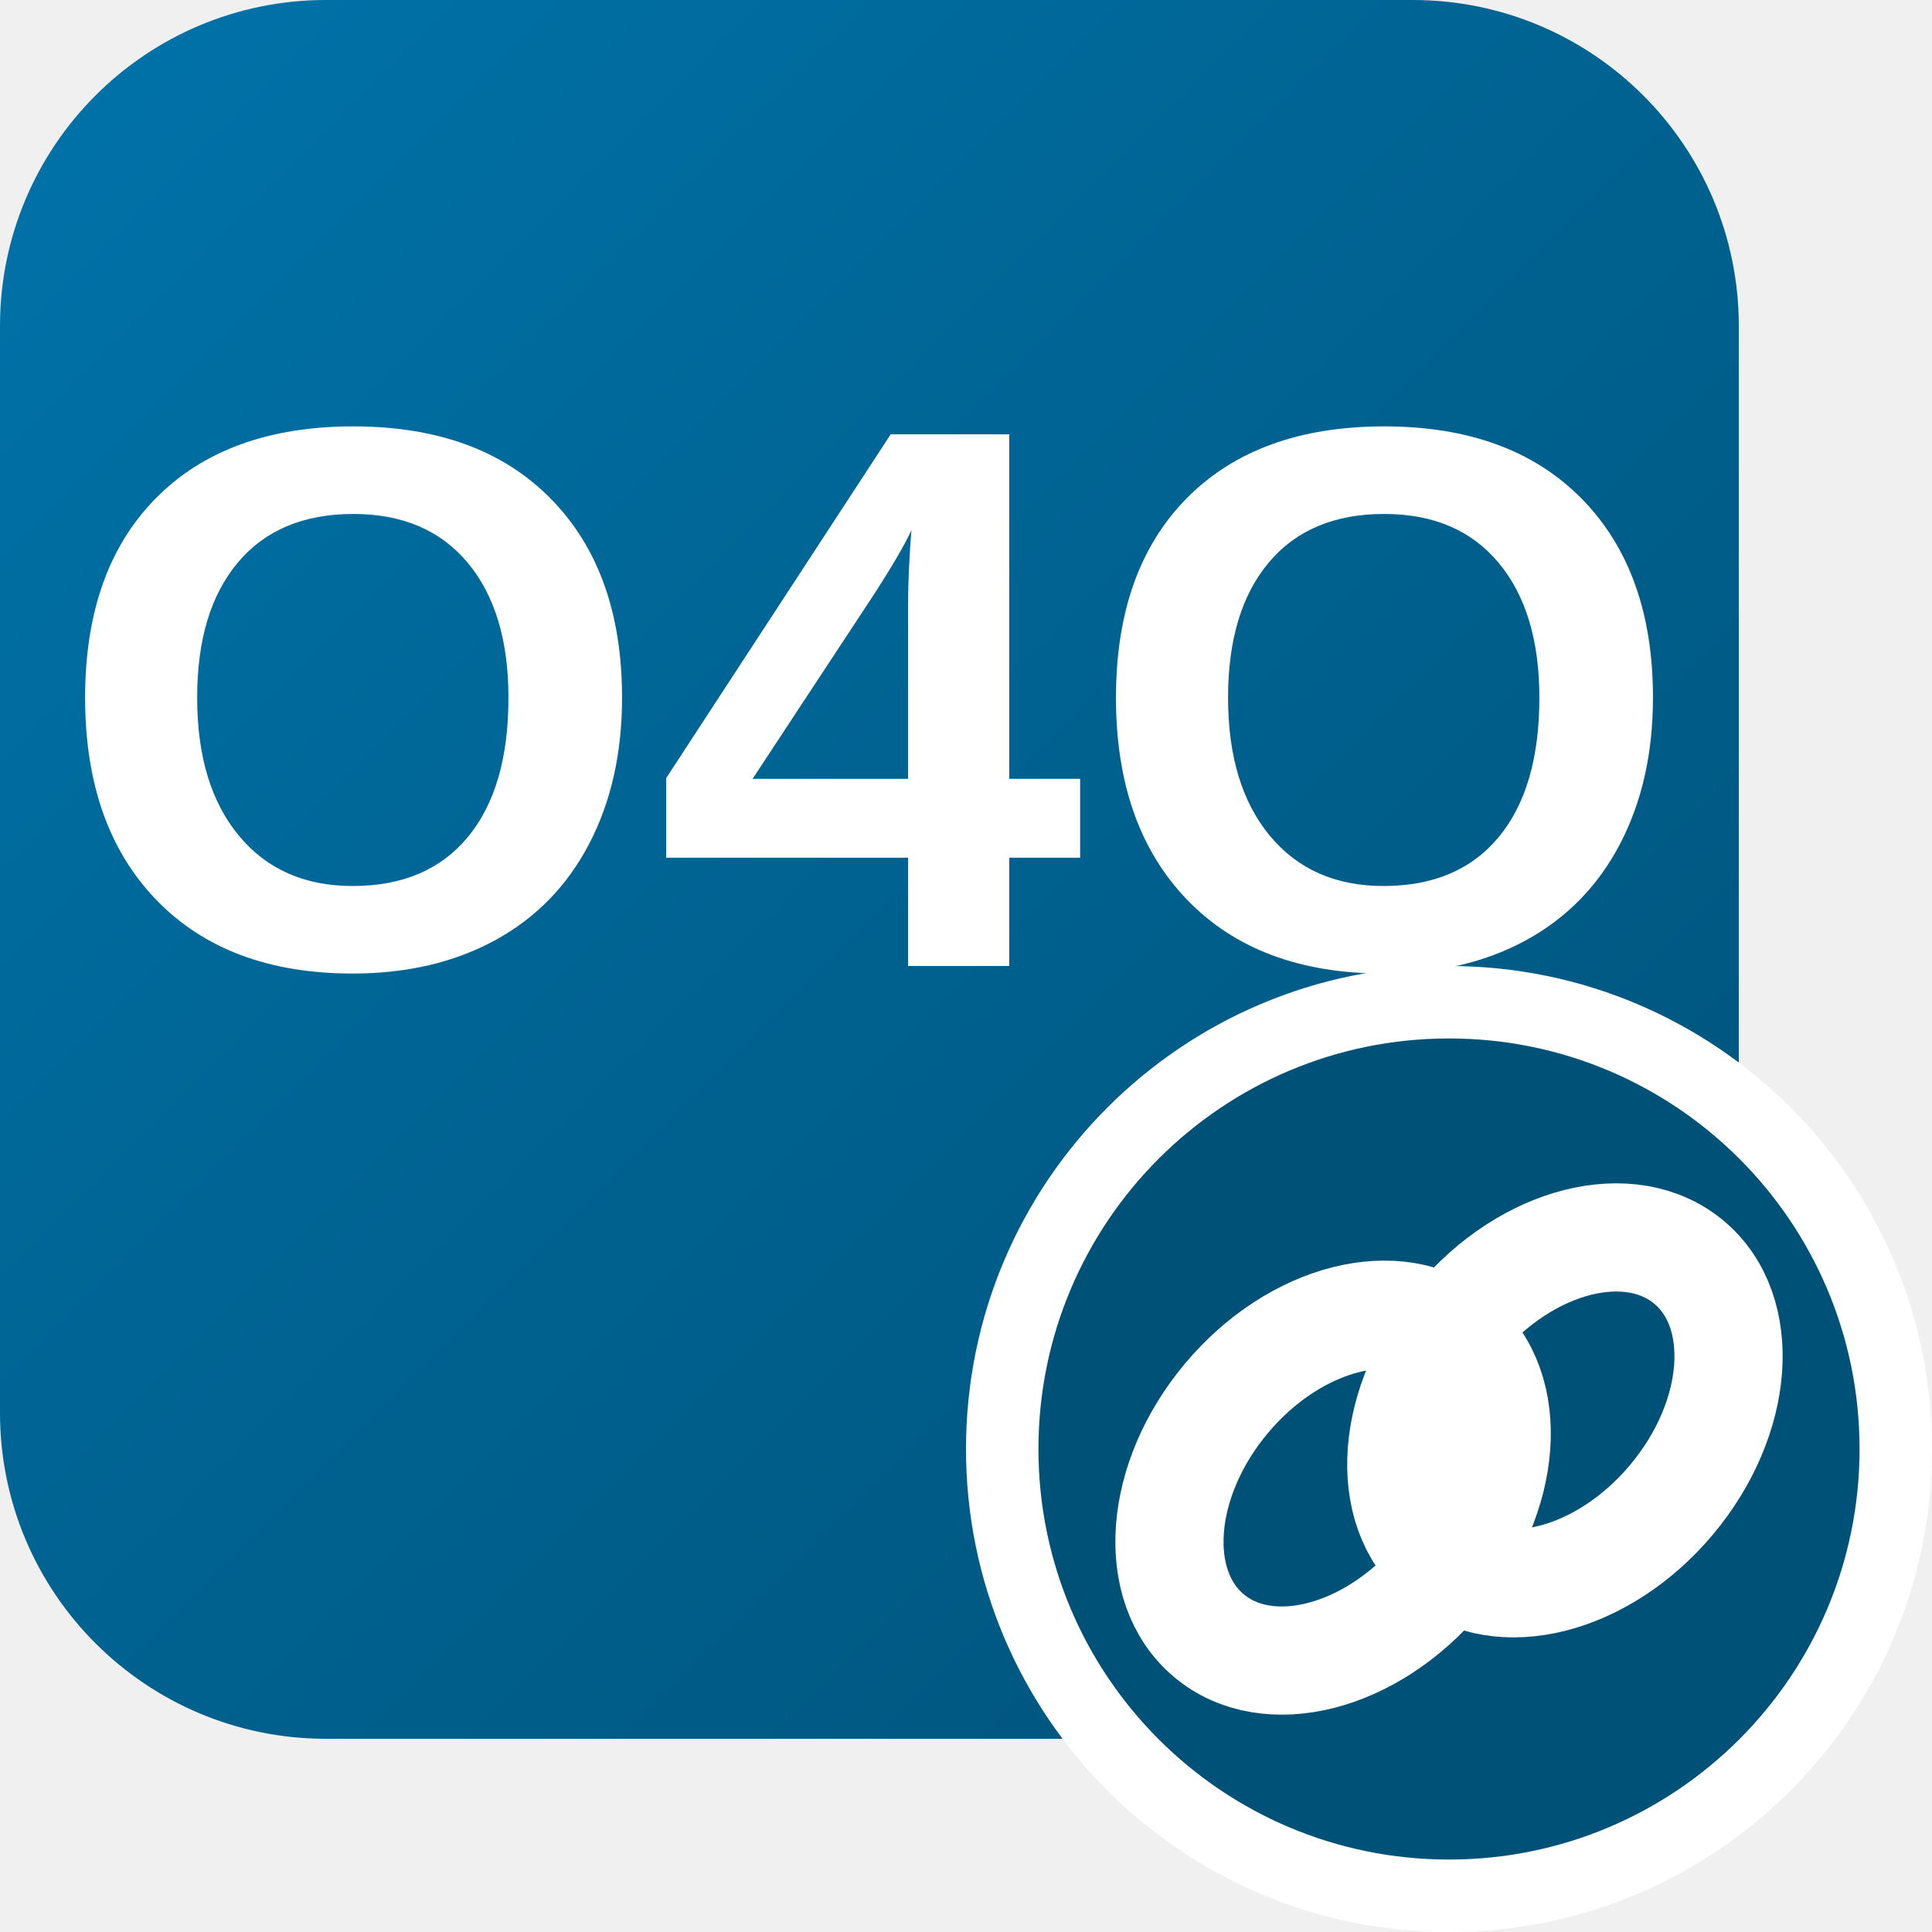
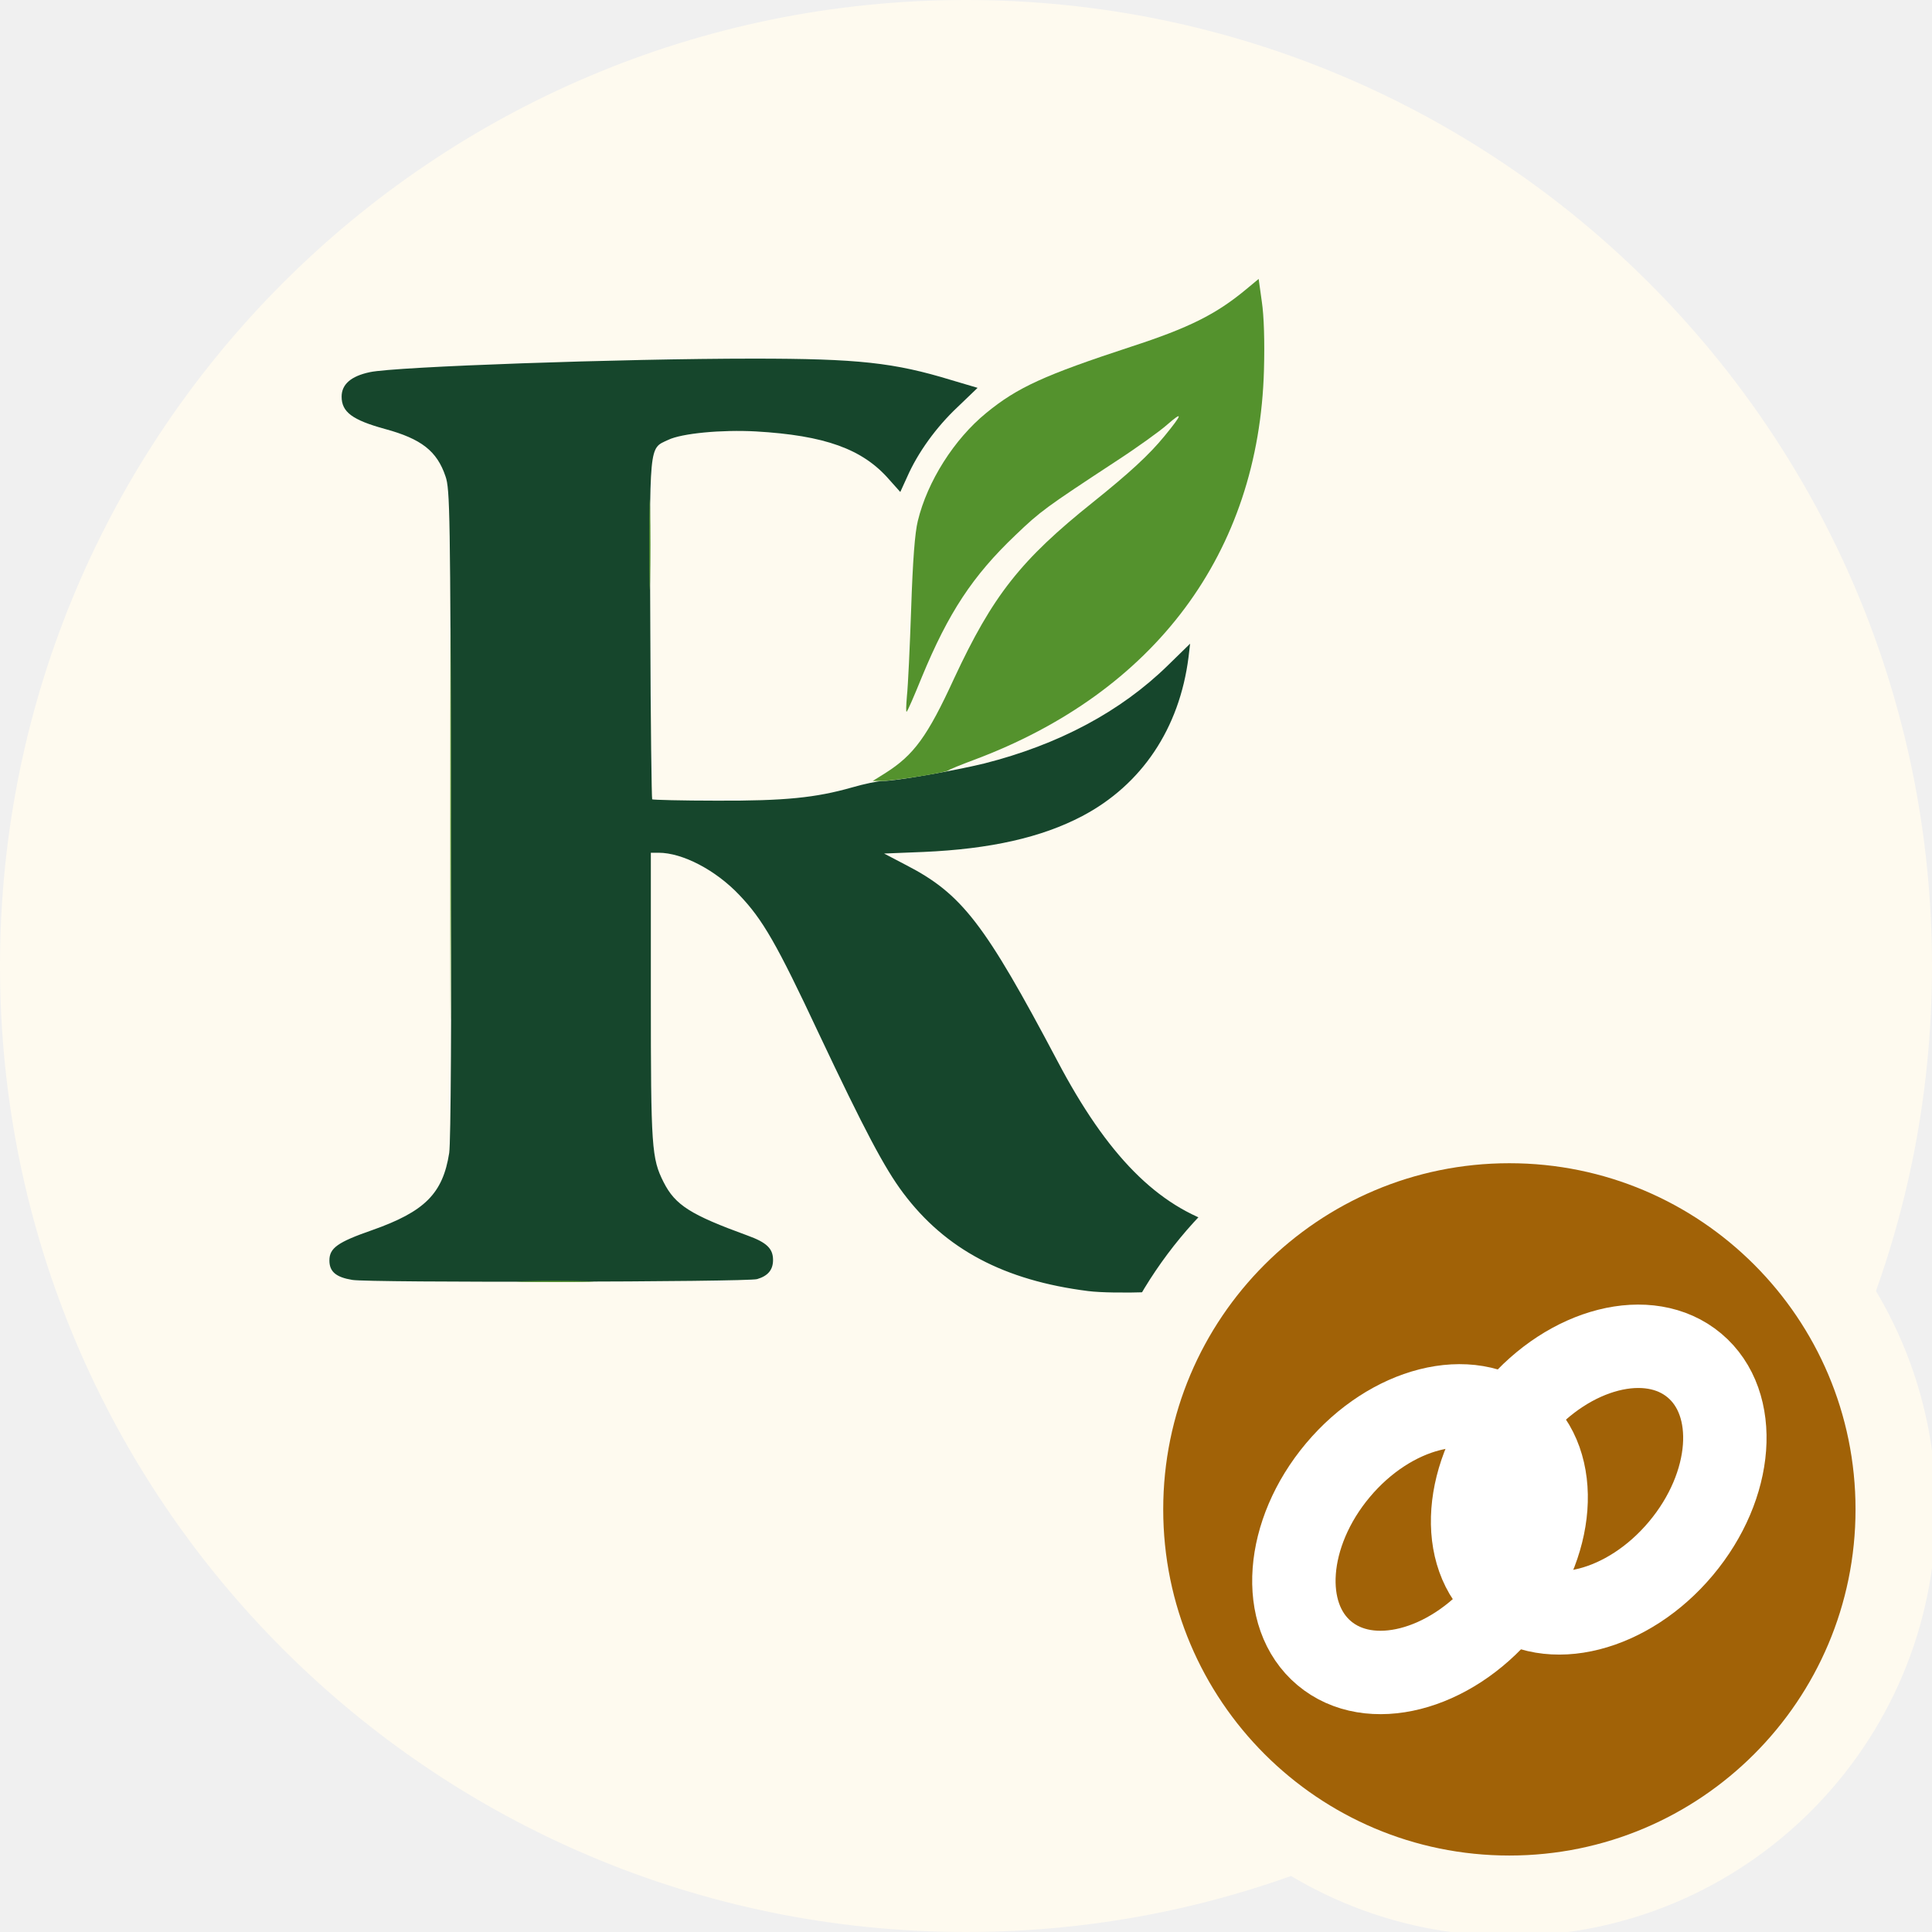
- <svg xmlns="http://www.w3.org/2000/svg" viewBox="0 0 40 40">
-   <defs>
-     <linearGradient id="o4o" x2="1" y2="1">
-       <stop stop-color="#0073aa" />
-       <stop offset="1" stop-color="#005177" />
-     </linearGradient>
-   </defs>
-   <rect width="36" height="36" rx="6.75" fill="url(#o4o)" />
+ <svg xmlns="http://www.w3.org/2000/svg" viewBox="0 0 48 48">
+   <circle cx="24" cy="24" r="24" fill="#fefaef" />
  <style>.compact{display:none}@media(max-width:20px){.regular{display:none}.compact{display:inline}}</style>
  <g class="regular">
-     <path transform="translate(2 -2)" fill="#fff" d="M10.879 16.445Q10.879 18.164 10.199 19.469Q9.52 20.773 8.254 21.465Q6.988 22.156 5.301 22.156Q2.707 22.156 1.234 20.629Q-0.238 19.102 -0.238 16.445Q-0.238 13.797 1.23 12.312Q2.699 10.828 5.316 10.828Q7.934 10.828 9.406 12.328Q10.879 13.828 10.879 16.445ZM8.527 16.445Q8.527 14.664 7.684 13.652Q6.84 12.641 5.316 12.641Q3.77 12.641 2.926 13.645Q2.082 14.648 2.082 16.445Q2.082 18.258 2.945 19.301Q3.809 20.344 5.301 20.344Q6.848 20.344 7.688 19.328Q8.527 18.312 8.527 16.445Z M18.895 19.758V22.0H16.801V19.758H11.793V18.109L16.441 10.992H18.895V18.125H20.363V19.758ZM16.801 14.523Q16.801 14.102 16.828 13.609Q16.855 13.117 16.871 12.977Q16.668 13.414 16.137 14.242L13.582 18.125H16.801Z M32.223 16.445Q32.223 18.164 31.543 19.469Q30.863 20.773 29.598 21.465Q28.332 22.156 26.645 22.156Q24.051 22.156 22.578 20.629Q21.105 19.102 21.105 16.445Q21.105 13.797 22.574 12.312Q24.043 10.828 26.66 10.828Q29.277 10.828 30.75 12.328Q32.223 13.828 32.223 16.445ZM29.871 16.445Q29.871 14.664 29.027 13.652Q28.184 12.641 26.66 12.641Q25.113 12.641 24.27 13.645Q23.426 14.648 23.426 16.445Q23.426 18.258 24.289 19.301Q25.152 20.344 26.645 20.344Q28.191 20.344 29.031 19.328Q29.871 18.312 29.871 16.445Z" />
-     <circle cx="30" cy="30" r="10" fill="#fff" />
-     <circle cx="30" cy="30" r="8.5" fill="#005177" />
-     <g transform="translate(23.6 23.6) scale(.8)" fill="#fff">
+     <g transform="translate(0 0) scale(0.066)" fill-rule="evenodd">
+       <path fill="#16462c" d="M409.6 486.0C378.0 482.0 355.9 470.3 340.0 449.1C333.0 439.8 325.4 425.4 308.2 389.0C292.4 355.3 287.1 346.1 278.3 336.9C269.4 327.5 256.9 321.0 247.9 321.0L245.0 321.0 L245.0 374.9C245.0 432.1 245.3 436.1 249.8 445.0C254.2 453.7 260.0 457.3 281.4 465.1C288.6 467.7 291.0 470.0 291.0 474.3C291.0 478.0 289.1 480.3 285.0 481.5C281.5 482.6 138.6 482.9 132.6 481.8C126.5 480.8 124.0 478.7 124.0 474.5C124.0 469.8 127.1 467.6 140.0 463.1C159.9 456.1 166.7 449.3 169.1 434.0C169.7 429.8 170.0 384.1 169.8 306.0C169.5 193.1 169.4 184.1 167.7 179.3C164.5 169.8 158.6 165.2 145.0 161.5C132.6 158.1 128.6 155.1 128.6 149.3C128.6 144.7 132.1 141.6 139.2 140.1C148.7 138.0 234.5 135.0 283.6 135.0C323.1 135.0 336.6 136.5 358.2 143.1L368.0 146.0 L360.5 153.2C352.4 160.8 345.5 170.4 341.5 179.5L338.9 185.2 L334.7 180.5C324.7 169.0 310.5 163.9 284.5 162.4C271.8 161.7 256.6 163.1 251.5 165.6C244.2 169.0 244.5 166.0 244.8 236.9C244.9 271.8 245.3 300.6 245.5 300.9C245.8 301.1 256.7 301.4 269.8 301.4C295.5 301.5 307.1 300.3 320.8 296.4C325.3 295.1 330.5 294.0 332.3 294.0C337.3 294.0 359.4 290.1 370.5 287.4C398.5 280.3 421.8 267.9 439.6 250.5L448.0 242.3 L447.4 247.4C444.0 274.2 429.8 295.4 407.4 307.2C392.0 315.3 372.7 319.6 347.7 320.7L332.8 321.3 L341.2 325.7C362.1 336.5 370.7 347.7 398.0 399.3C416.8 435.0 435.7 454.1 459.3 461.3C463.8 462.7 469.7 464.3 472.5 464.9C478.9 466.5 480.0 467.5 480.0 472.0C480.0 478.4 474.7 481.2 456.0 484.5C445.7 486.4 419.1 487.2 409.6 486.0Z" />
+       <path fill="#54922d" d="M197.2 482.3C203.7 482.1 214.3 482.1 220.8 482.3C227.2 482.4 221.9 482.6 209.0 482.6C196.1 482.6 190.8 482.4 197.2 482.3ZM169.5 310.0C169.5 244.3 169.6 217.4 169.7 250.3C169.9 283.1 169.9 336.9 169.7 369.8C169.6 402.6 169.5 375.7 169.5 310.0ZM333.3 291.0C344.0 284.2 349.1 277.3 359.2 255.3C373.7 224.2 384.2 210.8 411.5 189.0C425.2 178.0 432.6 171.2 438.4 164.1C445.2 155.8 445.5 154.5 439.2 160.0C436.6 162.3 428.0 168.5 420.0 173.7C393.5 191.1 391.7 192.4 382.3 201.4C366.1 216.8 357.0 230.7 347.0 254.9C344.2 261.8 341.7 267.6 341.3 267.9C341.0 268.2 341.1 265.6 341.4 262.0C341.8 258.4 342.5 243.6 343.0 229.0C343.6 210.9 344.4 200.5 345.5 196.1C349.1 181.2 359.2 165.3 371.2 155.5C383.0 145.8 393.2 141.2 425.8 130.5C447.6 123.4 457.8 118.3 469.1 108.9L473.8 105.0 L475.0 113.6C475.8 118.9 476.1 128.6 475.8 139.3C473.9 208.0 434.8 260.6 366.5 286.1C361.6 287.9 357.3 289.7 357.0 290.0C356.3 290.8 336.1 294.0 331.9 294.0L328.5 294.0 L333.3 291.0ZM244.4 205.0C244.4 189.9 244.6 183.7 244.7 191.2C244.9 198.8 244.9 211.2 244.7 218.8C244.6 226.3 244.4 220.1 244.4 205.0Z" />
+     </g>
+     <circle cx="37.5" cy="37.5" r="9.6" fill="#a16207" stroke="#fefaef" stroke-width="2" />
+     <g transform="translate(31.58 31.58) scale(0.74)" fill="#fff">
      <g fill="none" stroke="#fff" stroke-width="2.8">
        <ellipse cx="5" cy="9" rx="3.6" ry="5" transform="rotate(40 5 9)" />
        <ellipse cx="11" cy="7" rx="3.6" ry="5" transform="rotate(40 11 7)" />
      </g>
    </g>
  </g>
  <g class="compact">
-     <path transform="translate(2 -5.5)" fill="#fff" d="M10.879 16.445Q10.879 18.164 10.199 19.469Q9.52 20.773 8.254 21.465Q6.988 22.156 5.301 22.156Q2.707 22.156 1.234 20.629Q-0.238 19.102 -0.238 16.445Q-0.238 13.797 1.23 12.312Q2.699 10.828 5.316 10.828Q7.934 10.828 9.406 12.328Q10.879 13.828 10.879 16.445ZM8.527 16.445Q8.527 14.664 7.684 13.652Q6.84 12.641 5.316 12.641Q3.77 12.641 2.926 13.645Q2.082 14.648 2.082 16.445Q2.082 18.258 2.945 19.301Q3.809 20.344 5.301 20.344Q6.848 20.344 7.688 19.328Q8.527 18.312 8.527 16.445Z M18.895 19.758V22.0H16.801V19.758H11.793V18.109L16.441 10.992H18.895V18.125H20.363V19.758ZM16.801 14.523Q16.801 14.102 16.828 13.609Q16.855 13.117 16.871 12.977Q16.668 13.414 16.137 14.242L13.582 18.125H16.801Z M32.223 16.445Q32.223 18.164 31.543 19.469Q30.863 20.773 29.598 21.465Q28.332 22.156 26.645 22.156Q24.051 22.156 22.578 20.629Q21.105 19.102 21.105 16.445Q21.105 13.797 22.574 12.312Q24.043 10.828 26.66 10.828Q29.277 10.828 30.75 12.328Q32.223 13.828 32.223 16.445ZM29.871 16.445Q29.871 14.664 29.027 13.652Q28.184 12.641 26.66 12.641Q25.113 12.641 24.27 13.645Q23.426 14.648 23.426 16.445Q23.426 18.258 24.289 19.301Q25.152 20.344 26.645 20.344Q28.191 20.344 29.031 19.328Q29.871 18.312 29.871 16.445Z" />
-     <circle cx="29" cy="29" r="11" fill="#fff" />
-     <circle cx="29" cy="29" r="9.5" fill="#005177" />
-     <g transform="translate(21.8 21.8) scale(.9)" fill="#fff">
+     <g transform="translate(-6 -5.5) scale(0.064)" fill-rule="evenodd">
+       <path fill="#16462c" d="M409.6 486.0C378.0 482.0 355.9 470.3 340.0 449.1C333.0 439.8 325.4 425.4 308.2 389.0C292.4 355.3 287.1 346.1 278.3 336.9C269.4 327.5 256.9 321.0 247.9 321.0L245.0 321.0 L245.0 374.9C245.0 432.1 245.3 436.1 249.8 445.0C254.2 453.7 260.0 457.3 281.4 465.1C288.6 467.7 291.0 470.0 291.0 474.3C291.0 478.0 289.1 480.3 285.0 481.5C281.5 482.6 138.6 482.9 132.6 481.8C126.5 480.8 124.0 478.7 124.0 474.5C124.0 469.8 127.1 467.6 140.0 463.1C159.9 456.1 166.7 449.3 169.1 434.0C169.7 429.8 170.0 384.1 169.8 306.0C169.5 193.1 169.4 184.1 167.7 179.3C164.5 169.8 158.6 165.2 145.0 161.5C132.6 158.1 128.6 155.1 128.6 149.3C128.6 144.7 132.1 141.6 139.2 140.1C148.7 138.0 234.5 135.0 283.6 135.0C323.1 135.0 336.6 136.5 358.2 143.1L368.0 146.0 L360.5 153.2C352.4 160.8 345.5 170.4 341.5 179.5L338.9 185.2 L334.7 180.5C324.7 169.0 310.5 163.9 284.5 162.4C271.8 161.7 256.6 163.1 251.5 165.6C244.2 169.0 244.5 166.0 244.8 236.9C244.9 271.8 245.3 300.6 245.5 300.9C245.8 301.1 256.7 301.4 269.8 301.4C295.5 301.5 307.1 300.3 320.8 296.4C325.3 295.1 330.5 294.0 332.3 294.0C337.3 294.0 359.4 290.1 370.5 287.4C398.5 280.3 421.8 267.9 439.6 250.5L448.0 242.3 L447.4 247.4C444.0 274.2 429.8 295.4 407.4 307.2C392.0 315.3 372.7 319.6 347.7 320.7L332.8 321.3 L341.2 325.7C362.1 336.5 370.7 347.7 398.0 399.3C416.8 435.0 435.7 454.1 459.3 461.3C463.8 462.7 469.7 464.3 472.5 464.9C478.9 466.5 480.0 467.5 480.0 472.0C480.0 478.4 474.7 481.2 456.0 484.5C445.7 486.4 419.1 487.2 409.6 486.0Z" />
+       <path fill="#54922d" d="M197.2 482.3C203.7 482.1 214.3 482.1 220.8 482.3C227.2 482.4 221.9 482.6 209.0 482.6C196.1 482.6 190.8 482.4 197.2 482.3ZM169.5 310.0C169.5 244.3 169.6 217.4 169.7 250.3C169.9 283.1 169.9 336.9 169.7 369.8C169.6 402.6 169.5 375.7 169.5 310.0ZM333.3 291.0C344.0 284.2 349.1 277.3 359.2 255.3C373.7 224.2 384.2 210.8 411.5 189.0C425.2 178.0 432.6 171.2 438.4 164.1C445.2 155.8 445.5 154.5 439.2 160.0C436.6 162.3 428.0 168.5 420.0 173.7C393.5 191.1 391.7 192.4 382.3 201.4C366.1 216.8 357.0 230.7 347.0 254.9C344.2 261.8 341.7 267.6 341.3 267.9C341.0 268.2 341.1 265.6 341.4 262.0C341.8 258.4 342.5 243.6 343.0 229.0C343.6 210.9 344.4 200.5 345.5 196.1C349.1 181.2 359.2 165.3 371.2 155.5C383.0 145.8 393.2 141.2 425.8 130.5C447.6 123.4 457.8 118.3 469.1 108.9L473.8 105.0 L475.0 113.6C475.8 118.9 476.1 128.6 475.8 139.3C473.9 208.0 434.8 260.6 366.5 286.1C361.6 287.9 357.3 289.7 357.0 290.0C356.3 290.8 336.1 294.0 331.9 294.0L328.5 294.0 L333.3 291.0ZM244.4 205.0C244.4 189.9 244.6 183.7 244.7 191.2C244.9 198.8 244.9 211.2 244.7 218.8C244.6 226.3 244.4 220.1 244.4 205.0Z" />
+     </g>
+     <circle cx="34.5" cy="34.5" r="13" fill="#a16207" stroke="#fefaef" stroke-width="2.2" />
+     <g transform="translate(26.1 26.1) scale(1.05)" fill="#fff">
      <g fill="none" stroke="#fff" stroke-width="2.8">
        <ellipse cx="5" cy="9" rx="3.6" ry="5" transform="rotate(40 5 9)" />
        <ellipse cx="11" cy="7" rx="3.6" ry="5" transform="rotate(40 11 7)" />
      </g>
    </g>
  </g>
</svg>
